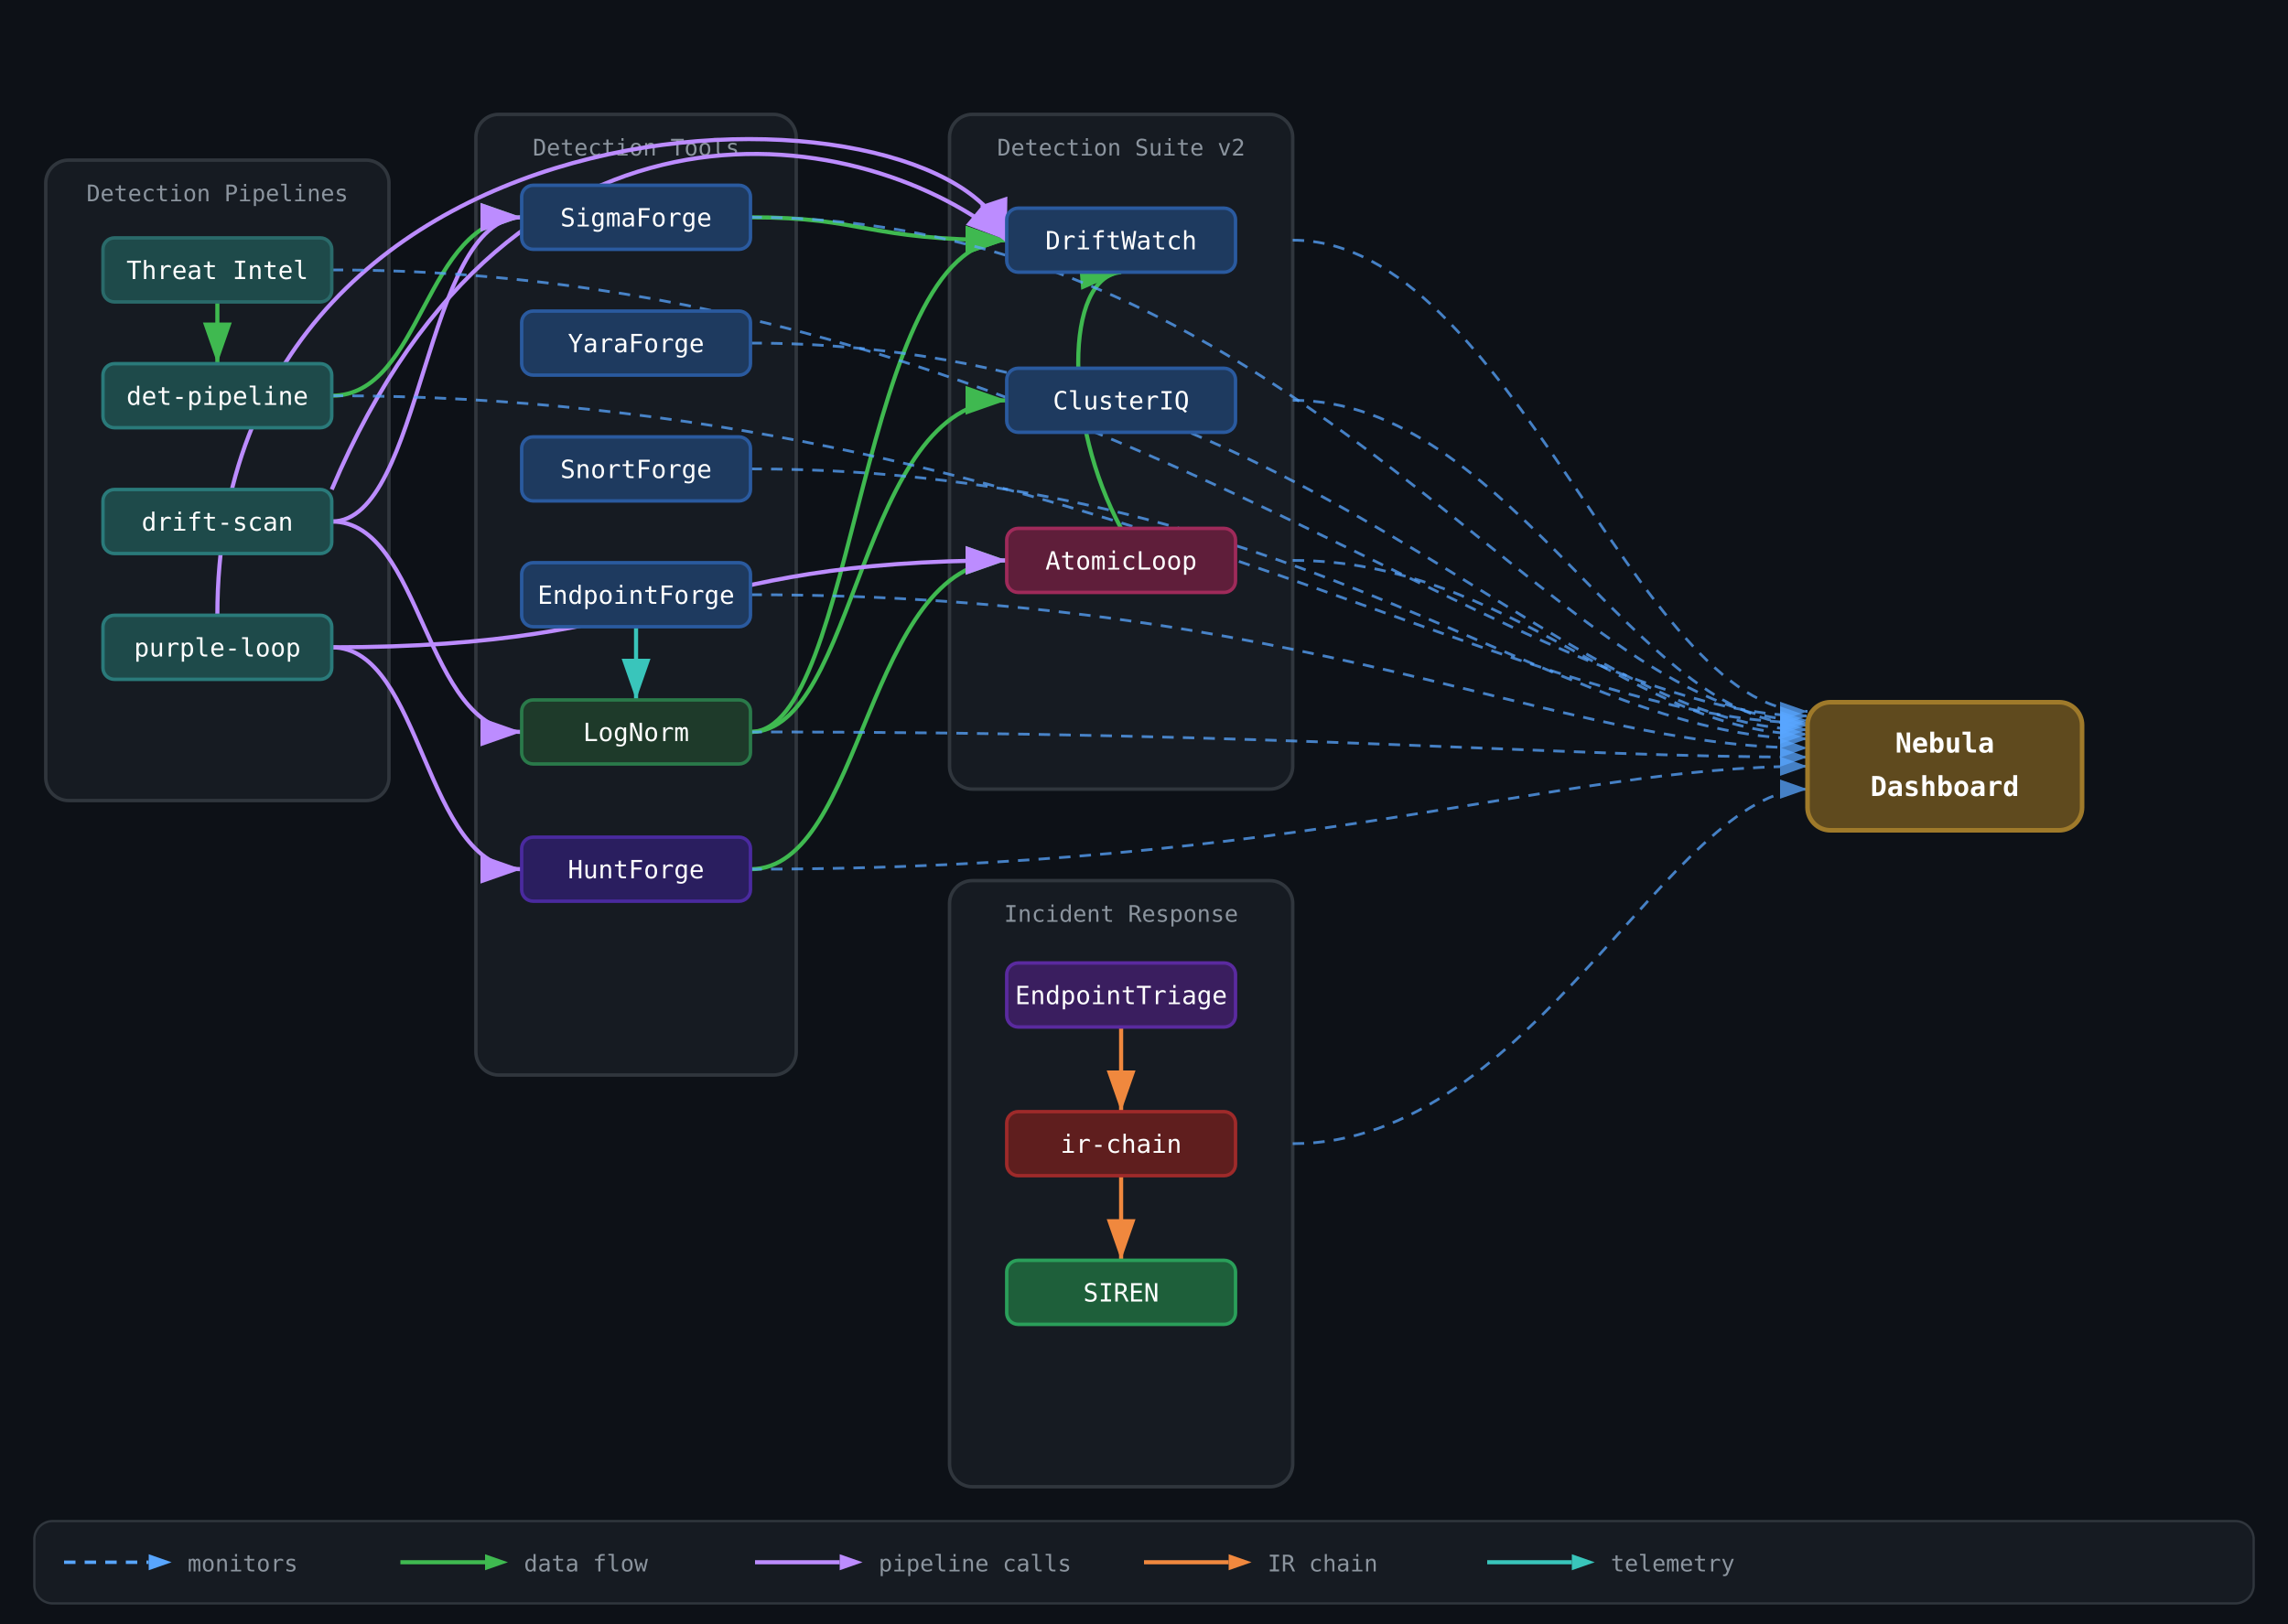
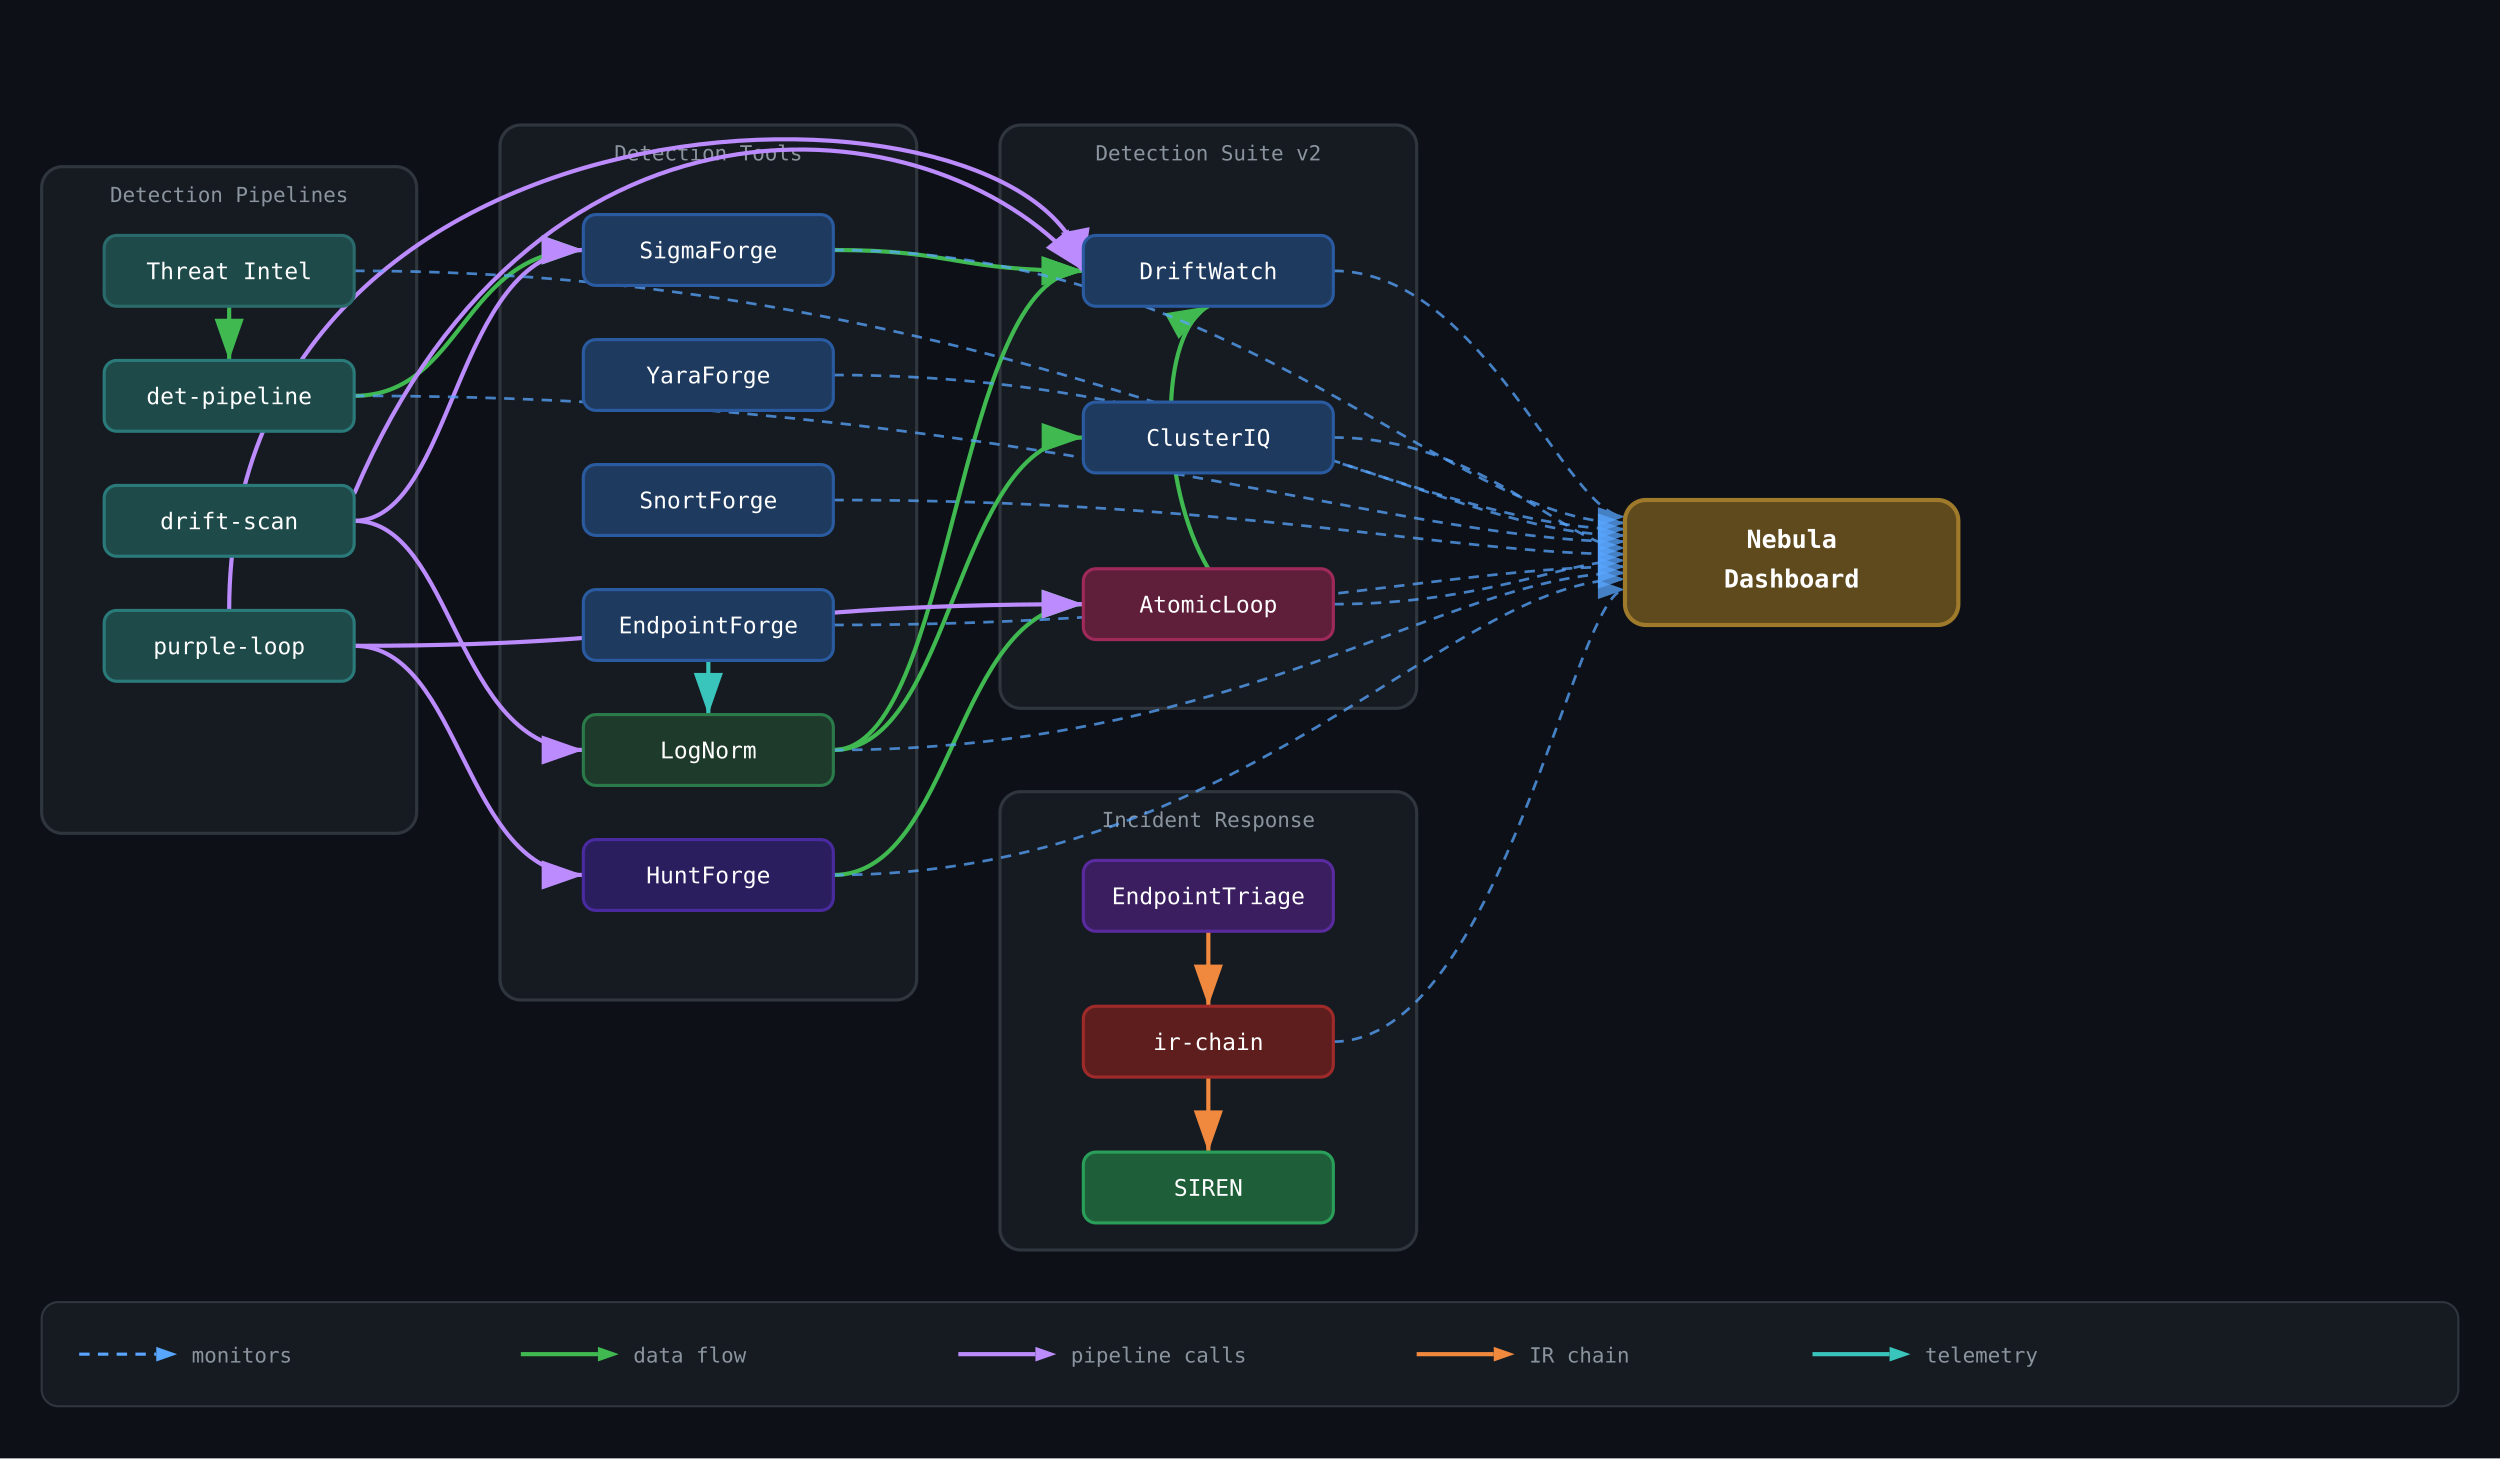
- <svg xmlns="http://www.w3.org/2000/svg" viewBox="0 0 1000 710" width="1000" height="710">
+ <svg xmlns="http://www.w3.org/2000/svg" viewBox="0 0 1200 700" width="1200" height="700">
  <defs>
    <marker id="arr-green" markerWidth="10" markerHeight="7" refX="10" refY="3.5" orient="auto">
-       <polygon points="0 0, 10 3.5, 0 7" fill="#3fb950" />
+       <polygon points="0 0,10 3.5,0 7" fill="#3fb950" />
    </marker>
    <marker id="arr-orange" markerWidth="10" markerHeight="7" refX="10" refY="3.5" orient="auto">
-       <polygon points="0 0, 10 3.5, 0 7" fill="#f0883e" />
+       <polygon points="0 0,10 3.5,0 7" fill="#f0883e" />
    </marker>
    <marker id="arr-purple" markerWidth="10" markerHeight="7" refX="10" refY="3.5" orient="auto">
-       <polygon points="0 0, 10 3.5, 0 7" fill="#bc8cff" />
+       <polygon points="0 0,10 3.5,0 7" fill="#bc8cff" />
    </marker>
    <marker id="arr-teal" markerWidth="10" markerHeight="7" refX="10" refY="3.5" orient="auto">
-       <polygon points="0 0, 10 3.5, 0 7" fill="#39c5bb" />
+       <polygon points="0 0,10 3.5,0 7" fill="#39c5bb" />
    </marker>
    <marker id="arr-blue" markerWidth="10" markerHeight="7" refX="10" refY="3.5" orient="auto">
-       <polygon points="0 0, 10 3.5, 0 7" fill="#58a6ff" />
+       <polygon points="0 0,10 3.5,0 7" fill="#58a6ff" />
    </marker>
  </defs>
-   <rect width="1000" height="710" fill="#0d1117" />
-   <rect x="20" y="70" width="150" height="280" rx="10" fill="#161b22" stroke="#30363d" stroke-width="1.5" />
-   <text x="95" y="88" text-anchor="middle" font-family="monospace" font-size="10" fill="#8b949e">Detection Pipelines</text>
-   <rect x="208" y="50" width="140" height="420" rx="10" fill="#161b22" stroke="#30363d" stroke-width="1.5" />
-   <text x="278" y="68" text-anchor="middle" font-family="monospace" font-size="10" fill="#8b949e">Detection Tools</text>
-   <rect x="415" y="50" width="150" height="295" rx="10" fill="#161b22" stroke="#30363d" stroke-width="1.5" />
-   <text x="490" y="68" text-anchor="middle" font-family="monospace" font-size="10" fill="#8b949e">Detection Suite v2</text>
-   <rect x="415" y="385" width="150" height="265" rx="10" fill="#161b22" stroke="#30363d" stroke-width="1.5" />
-   <text x="490" y="403" text-anchor="middle" font-family="monospace" font-size="10" fill="#8b949e">Incident Response</text>
-   <path d="M 95,132 L 95,159" stroke="#3fb950" stroke-width="1.8" fill="none" marker-end="url(#arr-green)" />
-   <path d="M 145,173 C 185,173 185,95 228,95" stroke="#3fb950" stroke-width="1.8" fill="none" marker-end="url(#arr-green)" />
-   <path d="M 328,320 C 375,320 375,105 440,105" stroke="#3fb950" stroke-width="1.8" fill="none" marker-end="url(#arr-green)" />
-   <path d="M 328,320 C 375,320 375,175 440,175" stroke="#3fb950" stroke-width="1.8" fill="none" marker-end="url(#arr-green)" />
-   <path d="M 328,95 C 378,95 378,105 440,105" stroke="#3fb950" stroke-width="1.8" fill="none" marker-end="url(#arr-green)" />
-   <path d="M 328,380 C 378,380 378,245 440,245" stroke="#3fb950" stroke-width="1.8" fill="none" marker-end="url(#arr-green)" />
-   <path d="M 490,231 C 465,185 465,121 490,119" stroke="#3fb950" stroke-width="1.8" fill="none" marker-end="url(#arr-green)" />
-   <path d="M 490,449 L 490,486" stroke="#f0883e" stroke-width="1.8" fill="none" marker-end="url(#arr-orange)" />
-   <path d="M 490,514 L 490,551" stroke="#f0883e" stroke-width="1.8" fill="none" marker-end="url(#arr-orange)" />
-   <path d="M 145,283 C 185,283 185,380 228,380" stroke="#bc8cff" stroke-width="1.8" fill="none" marker-end="url(#arr-purple)" />
-   <path d="M 145,283 C 295,283 295,245 440,245" stroke="#bc8cff" stroke-width="1.8" fill="none" marker-end="url(#arr-purple)" />
-   <path d="M 95,269 C 95,30 415,30 440,105" stroke="#bc8cff" stroke-width="1.8" fill="none" marker-end="url(#arr-purple)" />
-   <path d="M 145,228 C 185,228 185,320 228,320" stroke="#bc8cff" stroke-width="1.8" fill="none" marker-end="url(#arr-purple)" />
-   <path d="M 145,228 C 185,228 185,95 228,95" stroke="#bc8cff" stroke-width="1.8" fill="none" marker-end="url(#arr-purple)" />
-   <path d="M 145,214 C 225,25 380,55 440,105" stroke="#bc8cff" stroke-width="1.8" fill="none" marker-end="url(#arr-purple)" />
-   <path d="M 278,274 L 278,306" stroke="#39c5bb" stroke-width="1.8" fill="none" marker-end="url(#arr-teal)" />
-   <path d="M 328,95  C 570,95  680,315 790,315" stroke="#58a6ff" stroke-width="1.2" fill="none" stroke-dasharray="5,4" marker-end="url(#arr-blue)" opacity="0.75" />
-   <path d="M 328,150 C 570,150 680,319 790,319" stroke="#58a6ff" stroke-width="1.2" fill="none" stroke-dasharray="5,4" marker-end="url(#arr-blue)" opacity="0.75" />
-   <path d="M 328,205 C 570,205 680,323 790,323" stroke="#58a6ff" stroke-width="1.2" fill="none" stroke-dasharray="5,4" marker-end="url(#arr-blue)" opacity="0.75" />
-   <path d="M 328,260 C 570,260 680,327 790,327" stroke="#58a6ff" stroke-width="1.2" fill="none" stroke-dasharray="5,4" marker-end="url(#arr-blue)" opacity="0.75" />
-   <path d="M 328,320 C 570,320 680,331 790,331" stroke="#58a6ff" stroke-width="1.2" fill="none" stroke-dasharray="5,4" marker-end="url(#arr-blue)" opacity="0.75" />
-   <path d="M 328,380 C 570,380 680,335 790,335" stroke="#58a6ff" stroke-width="1.2" fill="none" stroke-dasharray="5,4" marker-end="url(#arr-blue)" opacity="0.75" />
-   <path d="M 565,245 C 660,245 715,321 790,321" stroke="#58a6ff" stroke-width="1.2" fill="none" stroke-dasharray="5,4" marker-end="url(#arr-blue)" opacity="0.75" />
-   <path d="M 565,175 C 660,175 715,317 790,317" stroke="#58a6ff" stroke-width="1.2" fill="none" stroke-dasharray="5,4" marker-end="url(#arr-blue)" opacity="0.75" />
-   <path d="M 145,118 C 465,118 660,313 790,313" stroke="#58a6ff" stroke-width="1.2" fill="none" stroke-dasharray="5,4" marker-end="url(#arr-blue)" opacity="0.75" />
-   <path d="M 565,105 C 660,105 715,311 790,311" stroke="#58a6ff" stroke-width="1.2" fill="none" stroke-dasharray="5,4" marker-end="url(#arr-blue)" opacity="0.75" />
-   <path d="M 565,500 C 670,500 730,345 790,345" stroke="#58a6ff" stroke-width="1.2" fill="none" stroke-dasharray="5,4" marker-end="url(#arr-blue)" opacity="0.75" />
-   <path d="M 145,173 C 465,173 660,316 790,316" stroke="#58a6ff" stroke-width="1.2" fill="none" stroke-dasharray="5,4" marker-end="url(#arr-blue)" opacity="0.75" />
-   <rect x="45" y="104" width="100" height="28" rx="5" fill="#1e4a4a" stroke="#2a6a6a" stroke-width="1.5" />
-   <text x="95" y="122" text-anchor="middle" font-family="monospace" font-size="11" fill="#ffffff">Threat Intel</text>
-   <rect x="45" y="159" width="100" height="28" rx="5" fill="#1e4a4a" stroke="#2a7a7a" stroke-width="1.5" />
-   <text x="95" y="177" text-anchor="middle" font-family="monospace" font-size="11" fill="#ffffff">det-pipeline</text>
-   <rect x="45" y="214" width="100" height="28" rx="5" fill="#1e4a4a" stroke="#2a7a7a" stroke-width="1.5" />
-   <text x="95" y="232" text-anchor="middle" font-family="monospace" font-size="11" fill="#ffffff">drift-scan</text>
-   <rect x="45" y="269" width="100" height="28" rx="5" fill="#1e4a4a" stroke="#2a7a7a" stroke-width="1.5" />
-   <text x="95" y="287" text-anchor="middle" font-family="monospace" font-size="11" fill="#ffffff">purple-loop</text>
-   <rect x="228" y="81" width="100" height="28" rx="5" fill="#1e3a5f" stroke="#2a5a9f" stroke-width="1.5" />
-   <text x="278" y="99" text-anchor="middle" font-family="monospace" font-size="11" fill="#ffffff">SigmaForge</text>
-   <rect x="228" y="136" width="100" height="28" rx="5" fill="#1e3a5f" stroke="#2a5a9f" stroke-width="1.5" />
-   <text x="278" y="154" text-anchor="middle" font-family="monospace" font-size="11" fill="#ffffff">YaraForge</text>
-   <rect x="228" y="191" width="100" height="28" rx="5" fill="#1e3a5f" stroke="#2a5a9f" stroke-width="1.5" />
-   <text x="278" y="209" text-anchor="middle" font-family="monospace" font-size="11" fill="#ffffff">SnortForge</text>
-   <rect x="228" y="246" width="100" height="28" rx="5" fill="#1e3a5f" stroke="#2a5a9f" stroke-width="1.5" />
-   <text x="278" y="264" text-anchor="middle" font-family="monospace" font-size="11" fill="#ffffff">EndpointForge</text>
-   <rect x="228" y="306" width="100" height="28" rx="5" fill="#1e3a2a" stroke="#2a7a4a" stroke-width="1.5" />
-   <text x="278" y="324" text-anchor="middle" font-family="monospace" font-size="11" fill="#ffffff">LogNorm</text>
-   <rect x="228" y="366" width="100" height="28" rx="5" fill="#2a1e5f" stroke="#4a2a9f" stroke-width="1.5" />
-   <text x="278" y="384" text-anchor="middle" font-family="monospace" font-size="11" fill="#ffffff">HuntForge</text>
-   <rect x="440" y="91" width="100" height="28" rx="5" fill="#1e3a5f" stroke="#2a5a9f" stroke-width="1.5" />
-   <text x="490" y="109" text-anchor="middle" font-family="monospace" font-size="11" fill="#ffffff">DriftWatch</text>
-   <rect x="440" y="161" width="100" height="28" rx="5" fill="#1e3a5f" stroke="#2a5a9f" stroke-width="1.5" />
-   <text x="490" y="179" text-anchor="middle" font-family="monospace" font-size="11" fill="#ffffff">ClusterIQ</text>
-   <rect x="440" y="231" width="100" height="28" rx="5" fill="#5f1e3a" stroke="#9f2a5a" stroke-width="1.5" />
-   <text x="490" y="249" text-anchor="middle" font-family="monospace" font-size="11" fill="#ffffff">AtomicLoop</text>
-   <rect x="440" y="421" width="100" height="28" rx="5" fill="#3a1e5f" stroke="#5a2a9f" stroke-width="1.5" />
-   <text x="490" y="439" text-anchor="middle" font-family="monospace" font-size="11" fill="#ffffff">EndpointTriage</text>
-   <rect x="440" y="486" width="100" height="28" rx="5" fill="#5f1e1e" stroke="#9f2a2a" stroke-width="1.5" />
-   <text x="490" y="504" text-anchor="middle" font-family="monospace" font-size="11" fill="#ffffff">ir-chain</text>
-   <rect x="440" y="551" width="100" height="28" rx="5" fill="#1e5f3a" stroke="#2a9f5a" stroke-width="1.5" />
-   <text x="490" y="569" text-anchor="middle" font-family="monospace" font-size="11" fill="#ffffff">SIREN</text>
-   <rect x="790" y="307" width="120" height="56" rx="10" fill="#5f4a1e" stroke="#9f7a2a" stroke-width="2" />
-   <text x="850" y="329" text-anchor="middle" font-family="monospace" font-size="12" font-weight="bold" fill="#ffffff">Nebula</text>
-   <text x="850" y="348" text-anchor="middle" font-family="monospace" font-size="12" font-weight="bold" fill="#ffffff">Dashboard</text>
-   <rect x="15" y="665" width="970" height="36" rx="8" fill="#161b22" stroke="#30363d" stroke-width="1" />
-   <line x1="28" y1="683" x2="65" y2="683" stroke="#58a6ff" stroke-width="1.5" stroke-dasharray="5,4" />
-   <polygon points="65,679.5 75,683 65,686.5" fill="#58a6ff" />
-   <text x="82" y="687" font-family="monospace" font-size="10" fill="#8b949e">monitors</text>
-   <line x1="175" y1="683" x2="212" y2="683" stroke="#3fb950" stroke-width="1.8" />
-   <polygon points="212,679.5 222,683 212,686.5" fill="#3fb950" />
-   <text x="229" y="687" font-family="monospace" font-size="10" fill="#8b949e">data flow</text>
-   <line x1="330" y1="683" x2="367" y2="683" stroke="#bc8cff" stroke-width="1.8" />
-   <polygon points="367,679.5 377,683 367,686.5" fill="#bc8cff" />
-   <text x="384" y="687" font-family="monospace" font-size="10" fill="#8b949e">pipeline calls</text>
-   <line x1="500" y1="683" x2="537" y2="683" stroke="#f0883e" stroke-width="1.8" />
-   <polygon points="537,679.5 547,683 537,686.5" fill="#f0883e" />
-   <text x="554" y="687" font-family="monospace" font-size="10" fill="#8b949e">IR chain</text>
-   <line x1="650" y1="683" x2="687" y2="683" stroke="#39c5bb" stroke-width="1.8" />
-   <polygon points="687,679.5 697,683 687,686.5" fill="#39c5bb" />
-   <text x="704" y="687" font-family="monospace" font-size="10" fill="#8b949e">telemetry</text>
+   <rect width="1200" height="700" fill="#0d1117" />
+   <rect x="20" y="80" width="180" height="320" rx="10" fill="#161b22" stroke="#30363d" stroke-width="1.5" />
+   <text x="110" y="97" text-anchor="middle" font-family="monospace" font-size="10" fill="#8b949e">Detection Pipelines</text>
+   <rect x="240" y="60" width="200" height="420" rx="10" fill="#161b22" stroke="#30363d" stroke-width="1.5" />
+   <text x="340" y="77" text-anchor="middle" font-family="monospace" font-size="10" fill="#8b949e">Detection Tools</text>
+   <rect x="480" y="60" width="200" height="280" rx="10" fill="#161b22" stroke="#30363d" stroke-width="1.5" />
+   <text x="580" y="77" text-anchor="middle" font-family="monospace" font-size="10" fill="#8b949e">Detection Suite v2</text>
+   <rect x="480" y="380" width="200" height="220" rx="10" fill="#161b22" stroke="#30363d" stroke-width="1.5" />
+   <text x="580" y="397" text-anchor="middle" font-family="monospace" font-size="10" fill="#8b949e">Incident Response</text>
+   <path d="M 110,147 L 110,173" stroke="#3fb950" stroke-width="2" fill="none" marker-end="url(#arr-green)" />
+   <path d="M 170,190 C 222,190 222,120 280,120" stroke="#3fb950" stroke-width="2" fill="none" marker-end="url(#arr-green)" />
+   <path d="M 400,120 C 458,120 458,130 520,130" stroke="#3fb950" stroke-width="2" fill="none" marker-end="url(#arr-green)" />
+   <path d="M 400,360 C 458,360 458,130 520,130" stroke="#3fb950" stroke-width="2" fill="none" marker-end="url(#arr-green)" />
+   <path d="M 400,360 C 458,360 458,210 520,210" stroke="#3fb950" stroke-width="2" fill="none" marker-end="url(#arr-green)" />
+   <path d="M 400,420 C 458,420 458,290 520,290" stroke="#3fb950" stroke-width="2" fill="none" marker-end="url(#arr-green)" />
+   <path d="M 580,273 C 556,232 556,160 580,147" stroke="#3fb950" stroke-width="2" fill="none" marker-end="url(#arr-green)" />
+   <path d="M 580,447 L 580,483" stroke="#f0883e" stroke-width="2" fill="none" marker-end="url(#arr-orange)" />
+   <path d="M 580,517 L 580,553" stroke="#f0883e" stroke-width="2" fill="none" marker-end="url(#arr-orange)" />
+   <path d="M 170,310 C 222,310 222,420 280,420" stroke="#bc8cff" stroke-width="2" fill="none" marker-end="url(#arr-purple)" />
+   <path d="M 170,310 C 340,310 340,290 520,290" stroke="#bc8cff" stroke-width="2" fill="none" marker-end="url(#arr-purple)" />
+   <path d="M 110,293 C 110,28 500,28 520,130" stroke="#bc8cff" stroke-width="2" fill="none" marker-end="url(#arr-purple)" />
+   <path d="M 170,250 C 218,250 218,360 280,360" stroke="#bc8cff" stroke-width="2" fill="none" marker-end="url(#arr-purple)" />
+   <path d="M 170,250 C 218,250 218,120 280,120" stroke="#bc8cff" stroke-width="2" fill="none" marker-end="url(#arr-purple)" />
+   <path d="M 170,237 C 260,25 455,50 520,130" stroke="#bc8cff" stroke-width="2" fill="none" marker-end="url(#arr-purple)" />
+   <path d="M 340,317 L 340,343" stroke="#39c5bb" stroke-width="2" fill="none" marker-end="url(#arr-teal)" />
+   <path d="M 640,130 C 712,130 752,248 780,248" stroke="#58a6ff" stroke-width="1.3" fill="none" stroke-dasharray="5,4" marker-end="url(#arr-blue)" opacity="0.75" />
+   <path d="M 400,120 C 596,120 696,251 780,251" stroke="#58a6ff" stroke-width="1.3" fill="none" stroke-dasharray="5,4" marker-end="url(#arr-blue)" opacity="0.75" />
+   <path d="M 170,130 C 484,130 668,254 780,254" stroke="#58a6ff" stroke-width="1.3" fill="none" stroke-dasharray="5,4" marker-end="url(#arr-blue)" opacity="0.75" />
+   <path d="M 400,180 C 596,180 696,257 780,257" stroke="#58a6ff" stroke-width="1.3" fill="none" stroke-dasharray="5,4" marker-end="url(#arr-blue)" opacity="0.75" />
+   <path d="M 170,190 C 484,190 668,260 780,260" stroke="#58a6ff" stroke-width="1.3" fill="none" stroke-dasharray="5,4" marker-end="url(#arr-blue)" opacity="0.75" />
+   <path d="M 640,210 C 712,210 752,263 780,263" stroke="#58a6ff" stroke-width="1.3" fill="none" stroke-dasharray="5,4" marker-end="url(#arr-blue)" opacity="0.75" />
+   <path d="M 400,240 C 596,240 696,266 780,266" stroke="#58a6ff" stroke-width="1.3" fill="none" stroke-dasharray="5,4" marker-end="url(#arr-blue)" opacity="0.75" />
+   <path d="M 640,290 C 712,290 752,269 780,269" stroke="#58a6ff" stroke-width="1.3" fill="none" stroke-dasharray="5,4" marker-end="url(#arr-blue)" opacity="0.75" />
+   <path d="M 400,300 C 596,300 696,272 780,272" stroke="#58a6ff" stroke-width="1.3" fill="none" stroke-dasharray="5,4" marker-end="url(#arr-blue)" opacity="0.75" />
+   <path d="M 400,360 C 596,360 696,275 780,275" stroke="#58a6ff" stroke-width="1.3" fill="none" stroke-dasharray="5,4" marker-end="url(#arr-blue)" opacity="0.75" />
+   <path d="M 400,420 C 596,420 696,278 780,278" stroke="#58a6ff" stroke-width="1.3" fill="none" stroke-dasharray="5,4" marker-end="url(#arr-blue)" opacity="0.75" />
+   <path d="M 640,500 C 720,500 756,283 780,283" stroke="#58a6ff" stroke-width="1.3" fill="none" stroke-dasharray="5,4" marker-end="url(#arr-blue)" opacity="0.75" />
+   <rect x="50" y="113" width="120" height="34" rx="6" fill="#1e4a4a" stroke="#2a6a6a" stroke-width="1.5" />
+   <text x="110" y="134" text-anchor="middle" font-family="monospace" font-size="11" fill="#ffffff">Threat Intel</text>
+   <rect x="50" y="173" width="120" height="34" rx="6" fill="#1e4a4a" stroke="#2a7a7a" stroke-width="1.5" />
+   <text x="110" y="194" text-anchor="middle" font-family="monospace" font-size="11" fill="#ffffff">det-pipeline</text>
+   <rect x="50" y="233" width="120" height="34" rx="6" fill="#1e4a4a" stroke="#2a7a7a" stroke-width="1.5" />
+   <text x="110" y="254" text-anchor="middle" font-family="monospace" font-size="11" fill="#ffffff">drift-scan</text>
+   <rect x="50" y="293" width="120" height="34" rx="6" fill="#1e4a4a" stroke="#2a7a7a" stroke-width="1.5" />
+   <text x="110" y="314" text-anchor="middle" font-family="monospace" font-size="11" fill="#ffffff">purple-loop</text>
+   <rect x="280" y="103" width="120" height="34" rx="6" fill="#1e3a5f" stroke="#2a5a9f" stroke-width="1.5" />
+   <text x="340" y="124" text-anchor="middle" font-family="monospace" font-size="11" fill="#ffffff">SigmaForge</text>
+   <rect x="280" y="163" width="120" height="34" rx="6" fill="#1e3a5f" stroke="#2a5a9f" stroke-width="1.5" />
+   <text x="340" y="184" text-anchor="middle" font-family="monospace" font-size="11" fill="#ffffff">YaraForge</text>
+   <rect x="280" y="223" width="120" height="34" rx="6" fill="#1e3a5f" stroke="#2a5a9f" stroke-width="1.5" />
+   <text x="340" y="244" text-anchor="middle" font-family="monospace" font-size="11" fill="#ffffff">SnortForge</text>
+   <rect x="280" y="283" width="120" height="34" rx="6" fill="#1e3a5f" stroke="#2a5a9f" stroke-width="1.5" />
+   <text x="340" y="304" text-anchor="middle" font-family="monospace" font-size="11" fill="#ffffff">EndpointForge</text>
+   <rect x="280" y="343" width="120" height="34" rx="6" fill="#1e3a2a" stroke="#2a7a4a" stroke-width="1.5" />
+   <text x="340" y="364" text-anchor="middle" font-family="monospace" font-size="11" fill="#ffffff">LogNorm</text>
+   <rect x="280" y="403" width="120" height="34" rx="6" fill="#2a1e5f" stroke="#4a2a9f" stroke-width="1.5" />
+   <text x="340" y="424" text-anchor="middle" font-family="monospace" font-size="11" fill="#ffffff">HuntForge</text>
+   <rect x="520" y="113" width="120" height="34" rx="6" fill="#1e3a5f" stroke="#2a5a9f" stroke-width="1.5" />
+   <text x="580" y="134" text-anchor="middle" font-family="monospace" font-size="11" fill="#ffffff">DriftWatch</text>
+   <rect x="520" y="193" width="120" height="34" rx="6" fill="#1e3a5f" stroke="#2a5a9f" stroke-width="1.5" />
+   <text x="580" y="214" text-anchor="middle" font-family="monospace" font-size="11" fill="#ffffff">ClusterIQ</text>
+   <rect x="520" y="273" width="120" height="34" rx="6" fill="#5f1e3a" stroke="#9f2a5a" stroke-width="1.5" />
+   <text x="580" y="294" text-anchor="middle" font-family="monospace" font-size="11" fill="#ffffff">AtomicLoop</text>
+   <rect x="520" y="413" width="120" height="34" rx="6" fill="#3a1e5f" stroke="#5a2a9f" stroke-width="1.5" />
+   <text x="580" y="434" text-anchor="middle" font-family="monospace" font-size="11" fill="#ffffff">EndpointTriage</text>
+   <rect x="520" y="483" width="120" height="34" rx="6" fill="#5f1e1e" stroke="#9f2a2a" stroke-width="1.5" />
+   <text x="580" y="504" text-anchor="middle" font-family="monospace" font-size="11" fill="#ffffff">ir-chain</text>
+   <rect x="520" y="553" width="120" height="34" rx="6" fill="#1e5f3a" stroke="#2a9f5a" stroke-width="1.5" />
+   <text x="580" y="574" text-anchor="middle" font-family="monospace" font-size="11" fill="#ffffff">SIREN</text>
+   <rect x="780" y="240" width="160" height="60" rx="10" fill="#5f4a1e" stroke="#9f7a2a" stroke-width="2" />
+   <text x="860" y="263" text-anchor="middle" font-family="monospace" font-size="12" font-weight="bold" fill="#ffffff">Nebula</text>
+   <text x="860" y="282" text-anchor="middle" font-family="monospace" font-size="12" font-weight="bold" fill="#ffffff">Dashboard</text>
+   <rect x="20" y="625" width="1160" height="50" rx="8" fill="#161b22" stroke="#30363d" stroke-width="1" />
+   <line x1="38" y1="650" x2="75" y2="650" stroke="#58a6ff" stroke-width="1.5" stroke-dasharray="5,4" />
+   <polygon points="75,646.5 85,650 75,653.5" fill="#58a6ff" />
+   <text x="92" y="654" font-family="monospace" font-size="10" fill="#8b949e">monitors</text>
+   <line x1="250" y1="650" x2="287" y2="650" stroke="#3fb950" stroke-width="2" />
+   <polygon points="287,646.5 297,650 287,653.5" fill="#3fb950" />
+   <text x="304" y="654" font-family="monospace" font-size="10" fill="#8b949e">data flow</text>
+   <line x1="460" y1="650" x2="497" y2="650" stroke="#bc8cff" stroke-width="2" />
+   <polygon points="497,646.5 507,650 497,653.5" fill="#bc8cff" />
+   <text x="514" y="654" font-family="monospace" font-size="10" fill="#8b949e">pipeline calls</text>
+   <line x1="680" y1="650" x2="717" y2="650" stroke="#f0883e" stroke-width="2" />
+   <polygon points="717,646.5 727,650 717,653.5" fill="#f0883e" />
+   <text x="734" y="654" font-family="monospace" font-size="10" fill="#8b949e">IR chain</text>
+   <line x1="870" y1="650" x2="907" y2="650" stroke="#39c5bb" stroke-width="2" />
+   <polygon points="907,646.5 917,650 907,653.5" fill="#39c5bb" />
+   <text x="924" y="654" font-family="monospace" font-size="10" fill="#8b949e">telemetry</text>
</svg>
